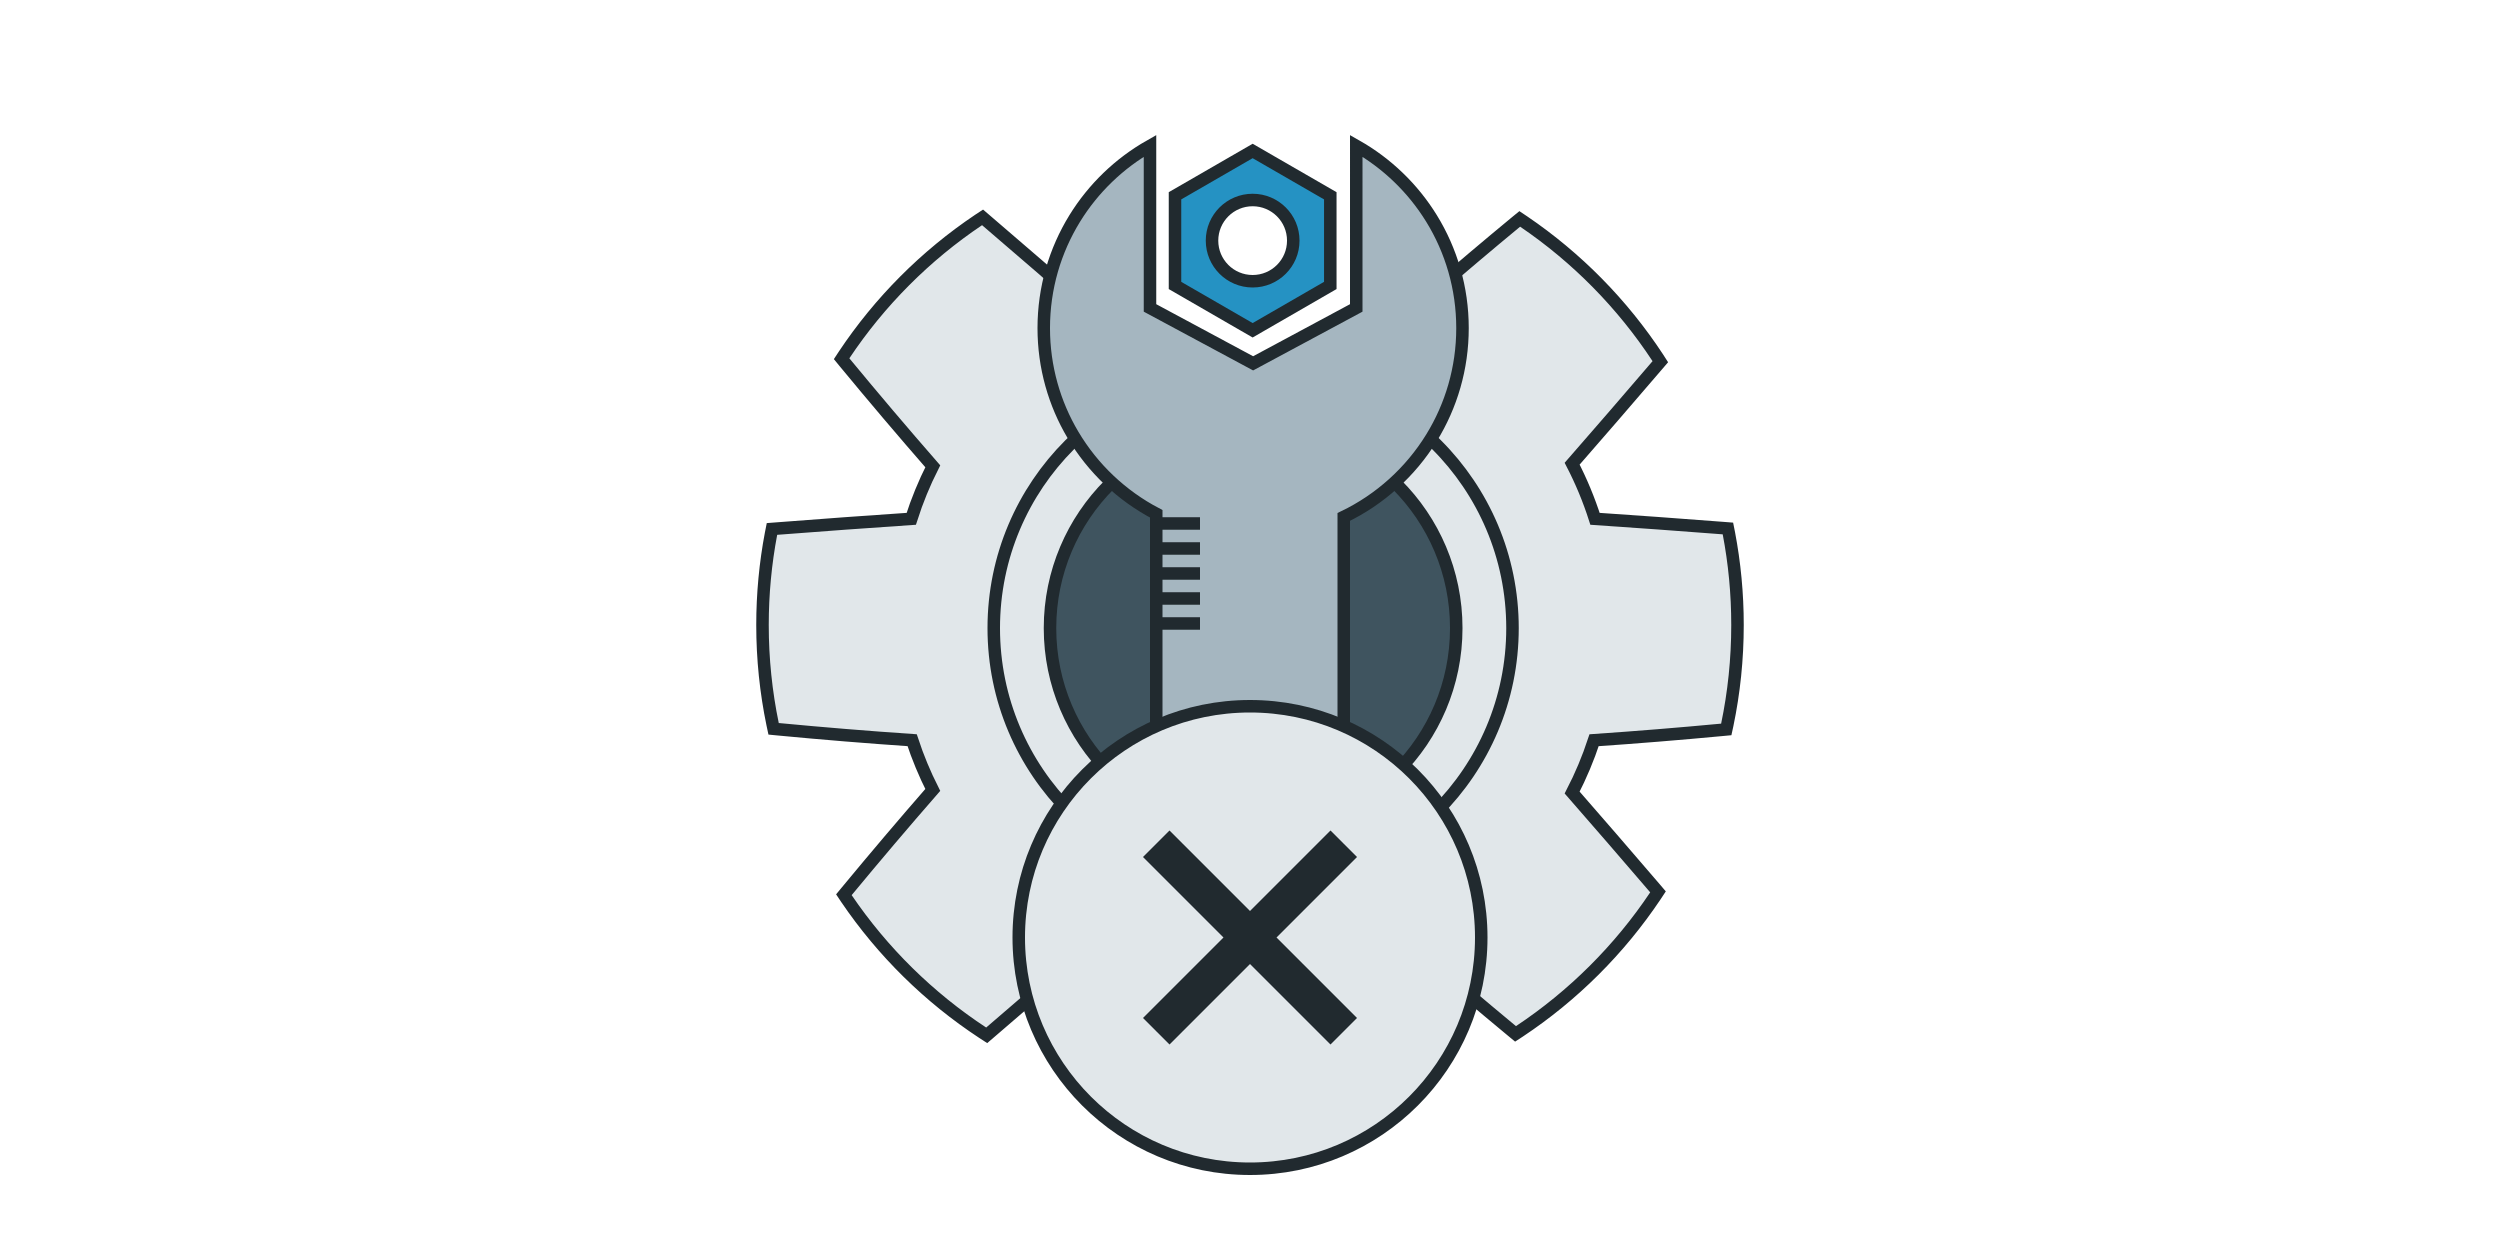
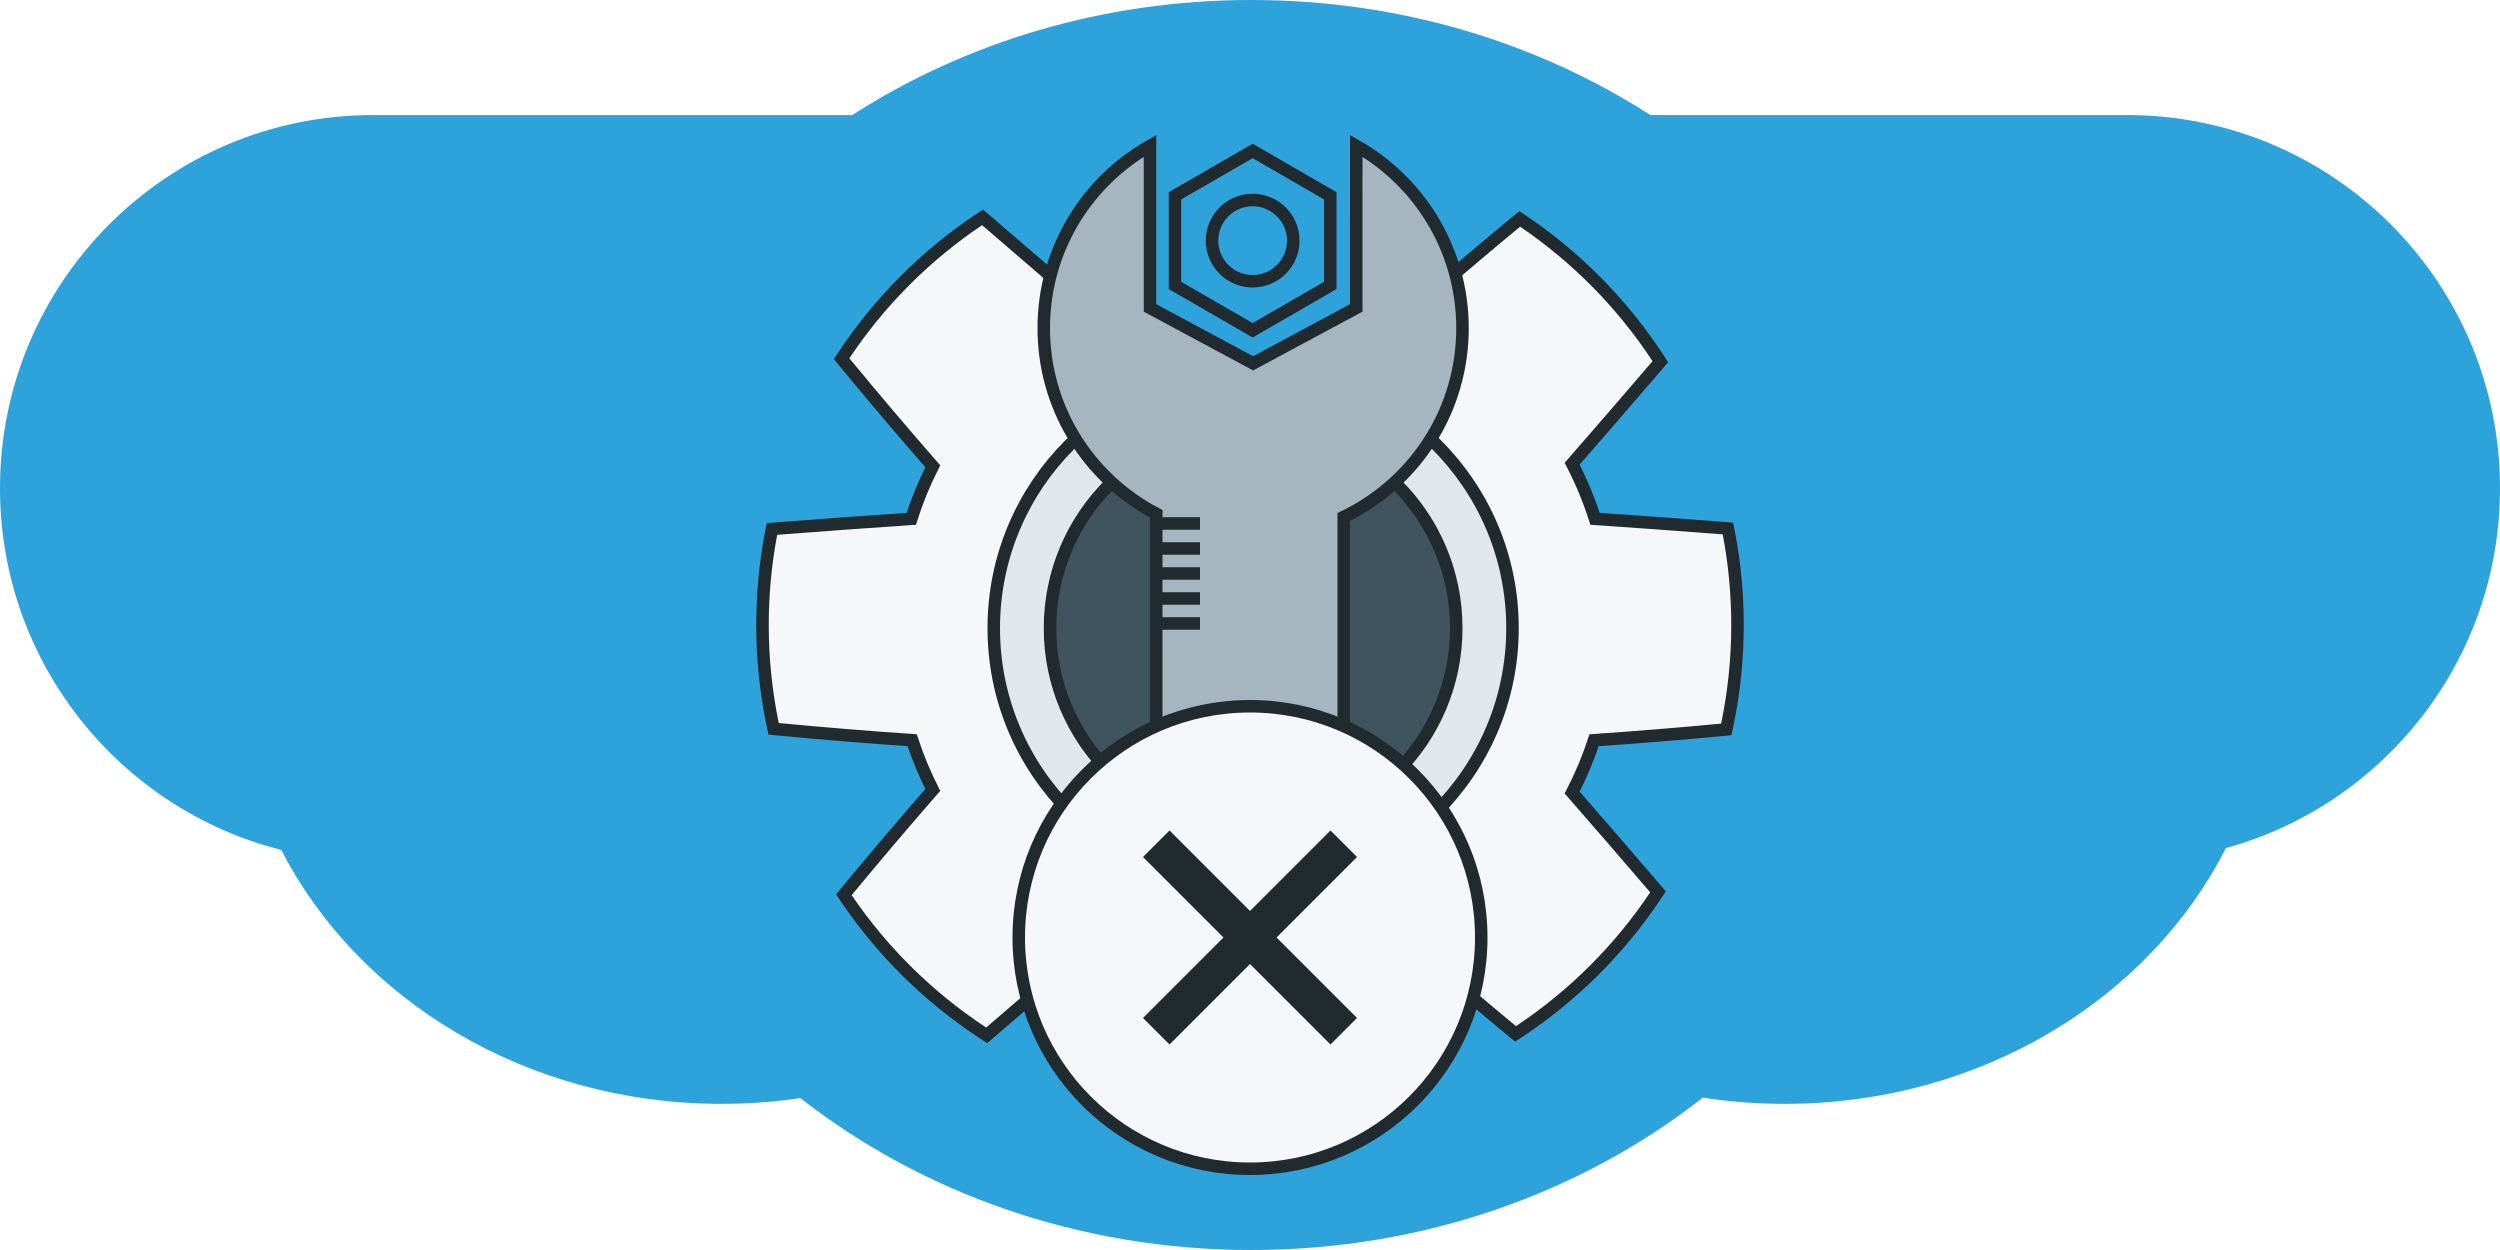
- <svg xmlns="http://www.w3.org/2000/svg" width="400" height="200" viewBox="0 0 400 200" fill="none">
-   <path fill-rule="evenodd" clip-rule="evenodd" d="M156.572 35.199C148.067 40.909 140.749 48.25 135.065 56.775C134.927 56.981 134.791 57.188 134.656 57.395C134.812 57.586 134.969 57.776 135.126 57.966C139.761 63.584 144.467 69.13 149.244 74.607C147.884 77.293 146.73 80.101 145.802 83.01C139.038 83.465 131.862 83.987 124.272 84.575C124.019 84.594 123.766 84.614 123.514 84.634C123.463 84.884 123.415 85.135 123.367 85.385C122.47 90.12 122 95.005 122 100C122 105.444 122.558 110.758 123.622 115.888C123.671 116.129 123.723 116.369 123.775 116.61C124.018 116.634 124.262 116.657 124.506 116.68C131.651 117.362 138.797 117.947 145.943 118.434C146.847 121.184 147.953 123.842 149.242 126.391C144.595 131.722 140.013 137.12 135.495 142.585C135.337 142.777 135.178 142.968 135.02 143.16C135.158 143.369 135.298 143.577 135.439 143.784C141.219 152.29 148.636 159.595 157.24 165.241C157.449 165.379 157.659 165.515 157.87 165.651C158.06 165.489 158.249 165.327 158.439 165.165C164.005 160.397 169.256 155.857 174.189 151.544C176.866 152.925 179.664 154.103 182.563 155.055C183.034 161.93 183.594 168.805 184.242 175.68C184.266 175.927 184.289 176.174 184.312 176.421C184.557 176.472 184.802 176.521 185.047 176.568C189.887 177.508 194.886 178 200 178C205.386 178 210.645 177.454 215.722 176.412C215.968 176.362 216.214 176.31 216.46 176.257C216.48 176.009 216.499 175.759 216.518 175.509C217.069 168.371 217.559 161.602 217.99 155.201C220.898 154.271 223.705 153.117 226.39 151.758C231.505 156.216 236.681 160.615 241.919 164.951C242.108 165.108 242.298 165.265 242.488 165.422C242.695 165.288 242.903 165.152 243.11 165.014C251.715 159.297 259.119 151.917 264.863 143.332C265.004 143.122 265.143 142.911 265.282 142.7C265.119 142.508 264.955 142.317 264.791 142.125C260.16 136.72 255.744 131.615 251.544 126.81C252.925 124.134 254.103 121.336 255.055 118.437C261.861 117.971 268.667 117.418 275.475 116.777C275.718 116.754 275.962 116.731 276.205 116.708C276.259 116.467 276.31 116.226 276.36 115.985C277.435 110.826 278 105.479 278 100C278 94.977 277.525 90.064 276.616 85.306C276.568 85.056 276.519 84.806 276.468 84.556C276.217 84.536 275.964 84.517 275.71 84.497C268.498 83.94 261.662 83.445 255.201 83.01C254.223 79.951 252.996 77.003 251.543 74.192C255.856 69.257 260.397 64.006 265.167 58.437C265.329 58.248 265.491 58.059 265.653 57.87C265.518 57.658 265.381 57.447 265.243 57.237C259.595 48.636 252.291 41.219 243.783 35.441C243.576 35.3 243.369 35.161 243.161 35.023C242.968 35.18 242.776 35.339 242.584 35.497C238.009 39.278 233.481 43.106 228.999 46.981L229 63H174L174.001 49.291C168.927 44.858 163.521 40.185 157.78 35.269C157.588 35.105 157.397 34.942 157.207 34.779C156.994 34.917 156.783 35.057 156.572 35.199Z" fill="#E1E7EA" stroke="#212A2F" stroke-width="2" />
-   <path fill-rule="evenodd" clip-rule="evenodd" d="M206 97H194L194 123.882C195.737 125.244 197.579 126 199.5 126C201.797 126 203.978 124.922 206 123.019L206 97Z" fill="#A5B6C0" stroke="#212A2F" stroke-width="2" />
-   <path d="M200.5 142C223.42 142 242 123.42 242 100.5C242 77.58 223.42 59 200.5 59C177.58 59 159 77.58 159 100.5C159 123.42 177.58 142 200.5 142Z" fill="#E1E7EA" stroke="#212A2F" stroke-width="2" />
-   <path d="M200.5 133C218.449 133 233 118.449 233 100.5C233 82.551 218.449 68 200.5 68C182.551 68 168 82.551 168 100.5C168 118.449 182.551 133 200.5 133Z" fill="#3F545F" stroke="#212A2F" stroke-width="2" />
-   <path fill-rule="evenodd" clip-rule="evenodd" d="M184 23.338C179.074 26.132 174.925 30.138 171.959 34.95C168.814 40.054 167 46.065 167 52.5C167 58.739 168.705 64.58 171.676 69.582C174.852 74.929 179.473 79.316 185 82.207L185 140.186H215L215.001 82.708C220.806 79.916 225.682 75.5 229.041 70.05C232.186 64.946 234 58.935 234 52.5C234 46.065 232.186 40.054 229.041 34.95C226.075 30.138 221.927 26.133 217.001 23.339L217 49.268L200.5 58.135L184 49.268L184 23.338Z" fill="#A5B6C0" stroke="#212A2F" stroke-width="2" />
-   <path d="M200 187C220.435 187 237 170.435 237 150C237 129.565 220.435 113 200 113C179.565 113 163 129.565 163 150C163 170.435 179.565 187 200 187Z" fill="#E1E7EA" stroke="#212A2F" stroke-width="2" />
-   <path d="M215 165L185 135M185 165L215 135L185 165Z" stroke="#212A2F" stroke-width="6" />
-   <path d="M185 99.757H192M185 83.757H192H185ZM185 87.757H192H185ZM185 91.757H192H185ZM185 95.757H192H185Z" stroke="#212A2F" stroke-width="2" />
-   <path class="brand_element" fill-rule="evenodd" clip-rule="evenodd" d="M200.423 24.155L212.847 31.327V45.673L200.423 52.845L188 45.673V31.327L200.423 24.155ZM200.423 32C198.628 32 197.003 32.728 195.827 33.904C194.651 35.08 193.923 36.705 193.923 38.5C193.923 40.295 194.651 41.92 195.827 43.096C197.003 44.273 198.628 45 200.423 45C202.218 45 203.843 44.273 205.02 43.096C206.196 41.92 206.923 40.295 206.923 38.5C206.923 36.705 206.196 35.08 205.02 33.904C203.843 32.728 202.218 32 200.423 32Z" fill="#2592C3" stroke="#212A2F" stroke-width="2" />
+ <svg xmlns="http://www.w3.org/2000/svg" width="400px" height="200px" viewBox="0 0 400 200" version="1.1">
+   <g id="Cloud/Placeholders/NoSettings" stroke="none" stroke-width="1" fill="none" fill-rule="evenodd">
+     <path d="M200.211,0 C223.999,0 246.029,6.815 264.053,18.406 L340.299,18.408 C373.271,18.408 400,45.137 400,78.109 C400,105.592 381.43,128.738 356.153,135.683 C343.895,159.839 316.901,176.617 285.572,176.617 C281.1,176.617 276.717,176.275 272.452,175.619 C253.093,190.809 227.837,200 200.211,200 C172.63,200 147.411,190.839 128.061,175.692 C123.949,176.3 119.727,176.617 115.423,176.617 C84.225,176.617 57.327,159.979 44.996,135.986 C19.135,129.436 3.41650556e-15,106.007 0,78.109 C-4.03793284e-15,45.137 26.729,18.408 59.701,18.408 L136.369,18.406 C154.392,6.815 176.423,0 200.211,0 Z" class="brand_element_cloud" id="Cloud" fill="#2EA2DB" />
+     <path d="M156.572,35.198 C148.067,40.909 140.749,48.25 135.065,56.775 C134.927,56.981 134.791,57.188 134.656,57.395 C134.812,57.586 134.969,57.776 135.126,57.966 C139.761,63.583 144.467,69.13 149.244,74.607 C147.884,77.293 146.729,80.101 145.802,83.01 C139.038,83.465 131.862,83.987 124.272,84.575 C124.019,84.594 123.766,84.614 123.514,84.634 C123.463,84.884 123.415,85.135 123.367,85.385 C122.47,90.119 122,95.005 122,100 C122,105.444 122.558,110.758 123.622,115.888 C123.671,116.129 123.723,116.369 123.775,116.61 C124.018,116.634 124.262,116.657 124.506,116.68 C131.651,117.362 138.797,117.946 145.943,118.434 C146.847,121.184 147.953,123.842 149.242,126.39 C144.595,131.722 140.013,137.119 135.495,142.585 C135.337,142.776 135.178,142.968 135.02,143.16 C135.158,143.369 135.298,143.577 135.439,143.784 C141.219,152.29 148.636,159.595 157.24,165.241 C157.449,165.379 157.659,165.515 157.87,165.651 C158.06,165.489 158.249,165.327 158.439,165.165 C164.005,160.397 169.256,155.856 174.189,151.544 C176.866,152.925 179.664,154.103 182.563,155.055 C183.034,161.93 183.594,168.805 184.242,175.68 C184.266,175.927 184.289,176.174 184.312,176.421 C184.557,176.472 184.802,176.52 185.047,176.568 C189.887,177.508 194.886,178 200,178 C205.386,178 210.645,177.454 215.722,176.412 C215.968,176.361 216.214,176.31 216.46,176.257 C216.48,176.009 216.499,175.759 216.518,175.509 C217.069,168.371 217.559,161.602 217.99,155.201 C220.898,154.271 223.705,153.117 226.39,151.758 C231.505,156.216 236.681,160.615 241.919,164.951 C242.108,165.108 242.298,165.265 242.488,165.422 C242.695,165.288 242.903,165.152 243.11,165.014 C251.715,159.297 259.119,151.917 264.863,143.332 C265.004,143.122 265.143,142.911 265.282,142.7 C265.119,142.508 264.955,142.317 264.791,142.125 C260.159,136.72 255.744,131.615 251.544,126.81 C252.925,124.134 254.103,121.336 255.055,118.437 C261.861,117.971 268.667,117.418 275.475,116.777 C275.718,116.754 275.962,116.731 276.205,116.708 C276.259,116.467 276.31,116.226 276.36,115.985 C277.435,110.826 278,105.479 278,100 C278,94.977 277.525,90.064 276.616,85.306 C276.568,85.056 276.519,84.806 276.468,84.556 C276.217,84.536 275.964,84.517 275.71,84.497 C268.498,83.94 261.662,83.445 255.201,83.01 C254.223,79.951 252.996,77.003 251.543,74.192 C255.856,69.257 260.397,64.006 265.167,58.437 C265.329,58.247 265.491,58.058 265.653,57.87 C265.518,57.658 265.381,57.447 265.243,57.237 C259.595,48.636 252.291,41.219 243.783,35.441 C243.576,35.3 243.369,35.161 243.161,35.023 C242.968,35.18 242.776,35.339 242.584,35.497 C238.009,39.278 233.481,43.106 228.999,46.981 L229,63 L174,63 L174.001,49.291 C168.927,44.857 163.521,40.185 157.78,35.269 C157.588,35.105 157.397,34.942 157.207,34.779 C156.994,34.917 156.783,35.057 156.572,35.198 Z" class="svg_light2" id="Combined-Shape" stroke="#212A2F" stroke-width="2" fill="#F5F7F9" />
+     <path d="M206,97 L194,97 L194,123.882 C195.737,125.244 197.579,126 199.5,126 C201.797,126 203.978,124.922 206,123.019 L206,97 Z" id="Combined-Shape" stroke="#212A2F" stroke-width="2" fill="#A5B6C0" />
+     <circle id="Oval" stroke="#212A2F" stroke-width="2" fill="#E1E7EA" cx="200.5" cy="100.5" r="41.5" />
+     <circle id="Oval" stroke="#212A2F" stroke-width="2" fill="#3F545F" cx="200.5" cy="100.5" r="32.5" />
+     <path d="M184,23.338 C179.074,26.132 174.925,30.138 171.959,34.95 C168.814,40.054 167,46.065 167,52.5 C167,58.739 168.705,64.58 171.676,69.582 C174.852,74.929 179.473,79.316 185,82.207 L185,140.186 L215,140.186 L215.001,82.708 C220.806,79.916 225.682,75.5 229.041,70.05 C232.186,64.946 234,58.935 234,52.5 C234,46.065 232.186,40.054 229.041,34.95 C226.075,30.138 221.927,26.133 217.001,23.339 L217,49.268 L200.5,58.135 L184,49.268 L184,23.338 Z" id="Combined-Shape" stroke="#212A2F" stroke-width="2" fill="#A5B6C0" />
+     <g id="Group-2" transform="translate(162, 112)" stroke="#212A2F">
+       <circle class="svg_light2" id="Oval" stroke-width="2" fill="#F5F7F9" cx="38" cy="38" r="37" />
+       <path d="M23,53 L53,23 M53,53 L23,23" id="Combined-Shape" stroke-width="6" />
+     </g>
+     <path d="M185,83.757 L192,83.757 M185,87.757 L192,87.757 M185,91.757 L192,91.757 M185,95.757 L192,95.757 M185,99.757 L192,99.757" id="Combined-Shape" stroke="#212A2F" stroke-width="2" />
+     <path d="M200.423,24.155 L212.847,31.327 L212.847,45.673 L200.423,52.845 L188,45.673 L188,31.327 L200.423,24.155 Z M200.423,32 C198.628,32 197.003,32.728 195.827,33.904 C194.651,35.08 193.923,36.705 193.923,38.5 C193.923,40.295 194.651,41.92 195.827,43.096 C197.003,44.272 198.628,45 200.423,45 C202.218,45 203.843,44.272 205.02,43.096 C206.196,41.92 206.923,40.295 206.923,38.5 C206.923,36.705 206.196,35.08 205.02,33.904 C203.843,32.728 202.218,32 200.423,32 Z" class="brand_element" id="Combined-Shape" stroke="#212A2F" stroke-width="2" fill="#2EA2DB" />
+   </g>
</svg>
